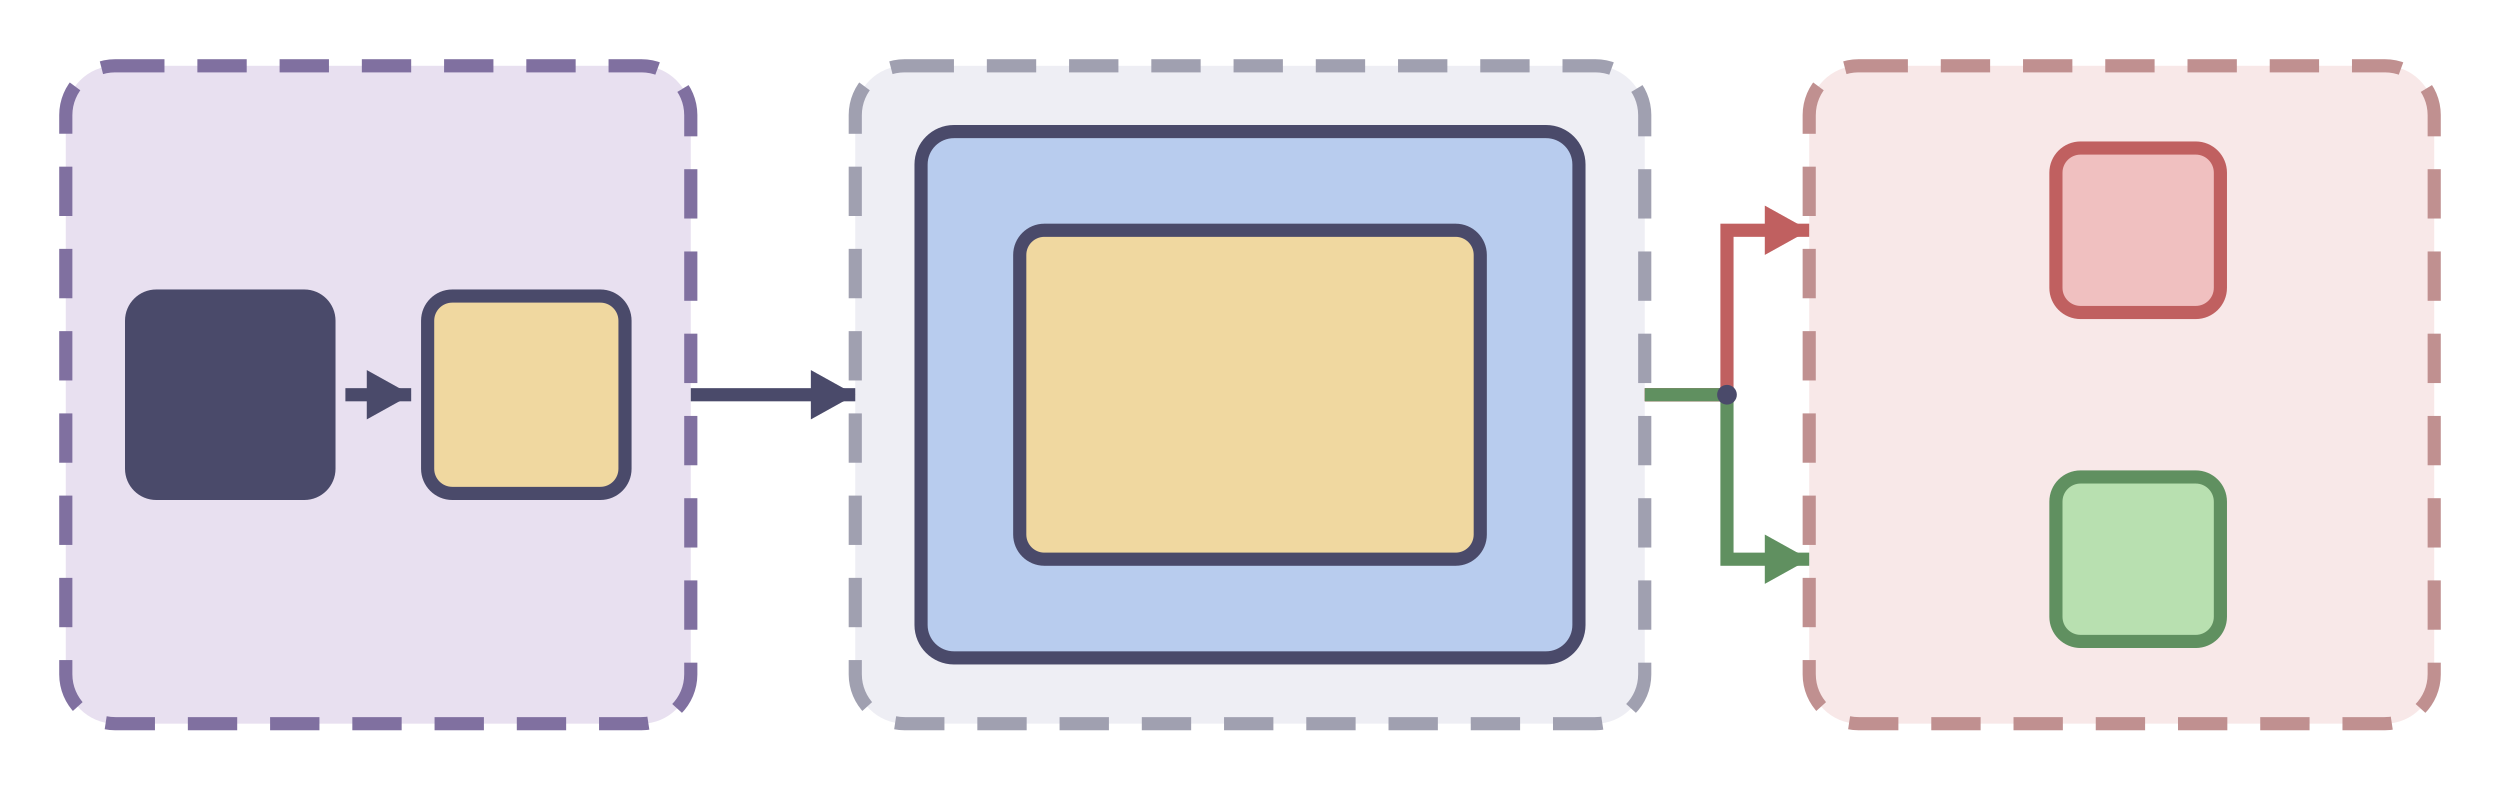
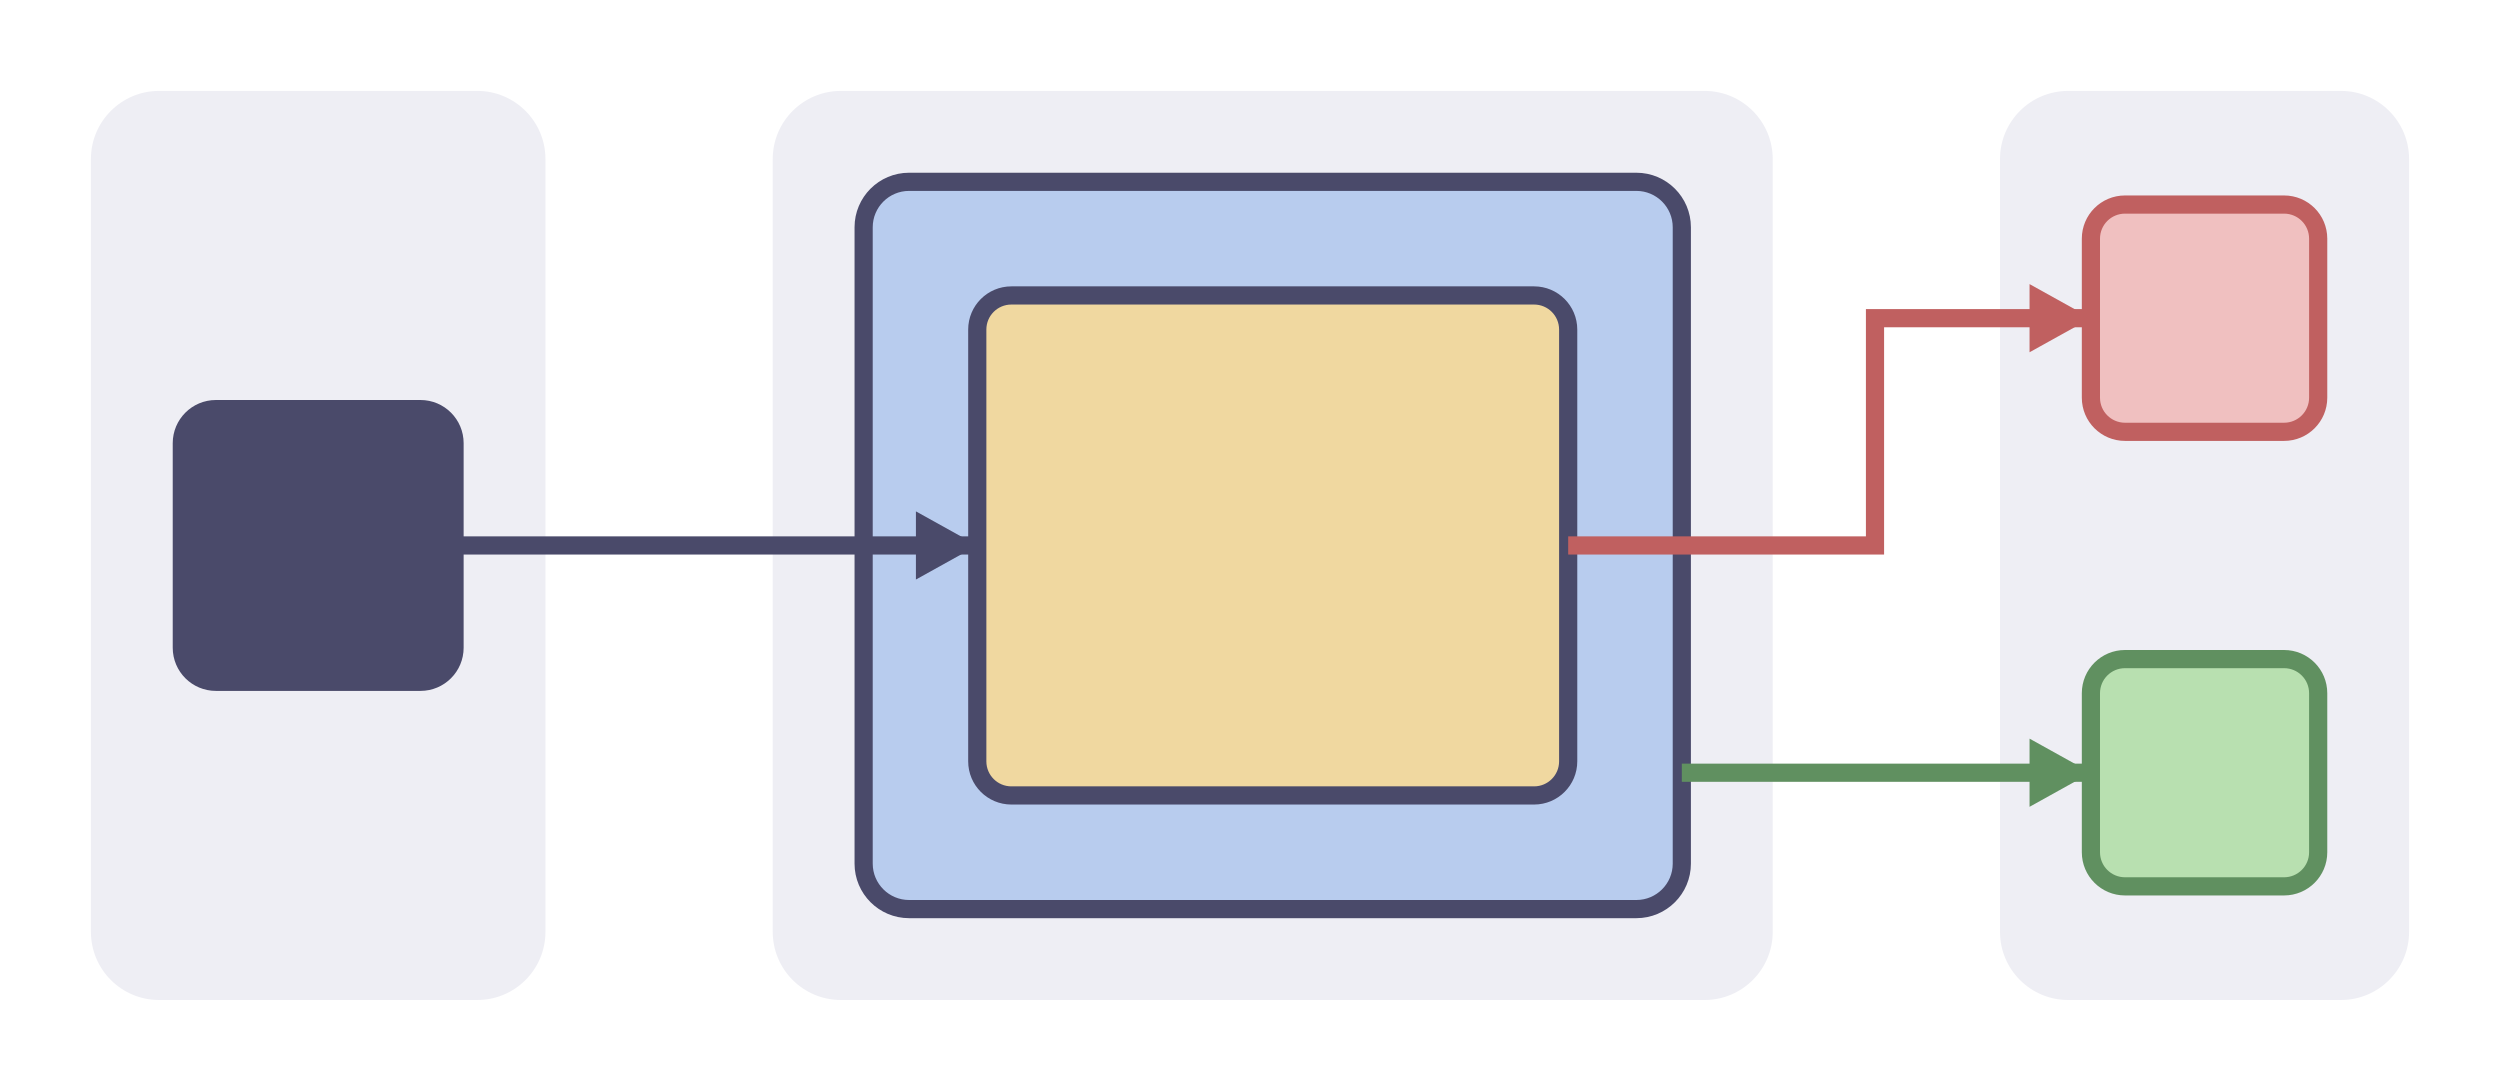
- <svg xmlns="http://www.w3.org/2000/svg" viewBox="0 0 152 48">
-   <rect x="4" y="4" width="38" height="40" rx="3" fill="#e8e0f0" stroke="#8070a0" stroke-width="0.8" stroke-dasharray="3,2" />
-   <rect x="52" y="4" width="48" height="40" rx="3" fill="#eeeef4" stroke="#a0a0b0" stroke-width="0.8" stroke-dasharray="3,2" />
-   <rect x="110" y="4" width="38" height="40" rx="3" fill="#f8e8e8" stroke="#c09090" stroke-width="0.8" stroke-dasharray="3,2" />
+ <svg xmlns="http://www.w3.org/2000/svg" viewBox="0 0 110 48">
+   <rect x="4" y="4" width="20" height="40" rx="3" fill="#eeeef4" />
+   <rect x="34" y="4" width="44" height="40" rx="3" fill="#eeeef4" />
+   <rect x="88" y="4" width="18" height="40" rx="3" fill="#eeeef4" />
  <rect x="8" y="18.0" width="12" height="12" rx="1.5" fill="#4a4a6a" stroke="#4a4a6a" stroke-width="0.8" />
-   <rect x="26" y="18.0" width="12" height="12" rx="1.5" fill="#f0d8a0" stroke="#4a4a6a" stroke-width="0.8" />
-   <line x1="21" y1="24.0" x2="25" y2="24.0" stroke="#4a4a6a" stroke-width="0.8" />
-   <polygon points="22.3,22.5 25,24.0 22.3,25.5" fill="#4a4a6a" />
-   <line x1="42" y1="24.0" x2="52" y2="24.0" stroke="#4a4a6a" stroke-width="0.8" />
-   <polygon points="49.3,22.5 52,24.0 49.3,25.5" fill="#4a4a6a" />
-   <rect x="56" y="8" width="40" height="32" rx="2" fill="#b8ccee" stroke="#4a4a6a" stroke-width="0.8" />
-   <rect x="62" y="14" width="28" height="20" rx="1.5" fill="#f0d8a0" stroke="#4a4a6a" stroke-width="0.8" />
-   <polyline points="100,24.0 105.0,24.0 105.0,14.0 110,14.0" fill="none" stroke="#c06060" stroke-width="0.8" />
-   <polygon points="107.3,12.5 110,14.0 107.3,15.5" fill="#c06060" />
-   <polyline points="100,24.0 105.0,24.0 105.0,34.0 110,34.0" fill="none" stroke="#609060" stroke-width="0.8" />
-   <polygon points="107.3,32.5 110,34.0 107.3,35.5" fill="#609060" />
-   <circle cx="105.0" cy="24.0" r="0.6" fill="#4a4a6a" />
-   <rect x="125.0" y="9.0" width="10" height="10" rx="1.5" fill="#f0c0c0" stroke="#c06060" stroke-width="0.8" />
-   <rect x="125.0" y="29.0" width="10" height="10" rx="1.5" fill="#b8e0b0" stroke="#609060" stroke-width="0.8" />
+   <rect x="38" y="8" width="36" height="32" rx="2" fill="#b8ccee" stroke="#4a4a6a" stroke-width="0.8" />
+   <rect x="43" y="13" width="26" height="22" rx="1.5" fill="#f0d8a0" stroke="#4a4a6a" stroke-width="0.8" />
+   <rect x="92" y="9.0" width="10" height="10" rx="1.5" fill="#f0c0c0" stroke="#c06060" stroke-width="0.8" />
+   <rect x="92" y="29.0" width="10" height="10" rx="1.5" fill="#b8e0b0" stroke="#609060" stroke-width="0.8" />
+   <line x1="20" y1="24.0" x2="43" y2="24.0" stroke="#4a4a6a" stroke-width="0.8" />
+   <polygon points="40.3,22.5 43,24.0 40.3,25.5" fill="#4a4a6a" />
+   <polyline points="69,24.0 82.5,24.0 82.5,14.0 92,14.0" fill="none" stroke="#c06060" stroke-width="0.8" />
+   <polygon points="89.3,12.5 92,14.0 89.3,15.5" fill="#c06060" />
+   <polyline points="74,34.0 83.5,34.0 92,34.0" fill="none" stroke="#609060" stroke-width="0.8" />
+   <polygon points="89.3,32.5 92,34.0 89.3,35.5" fill="#609060" />
</svg>
